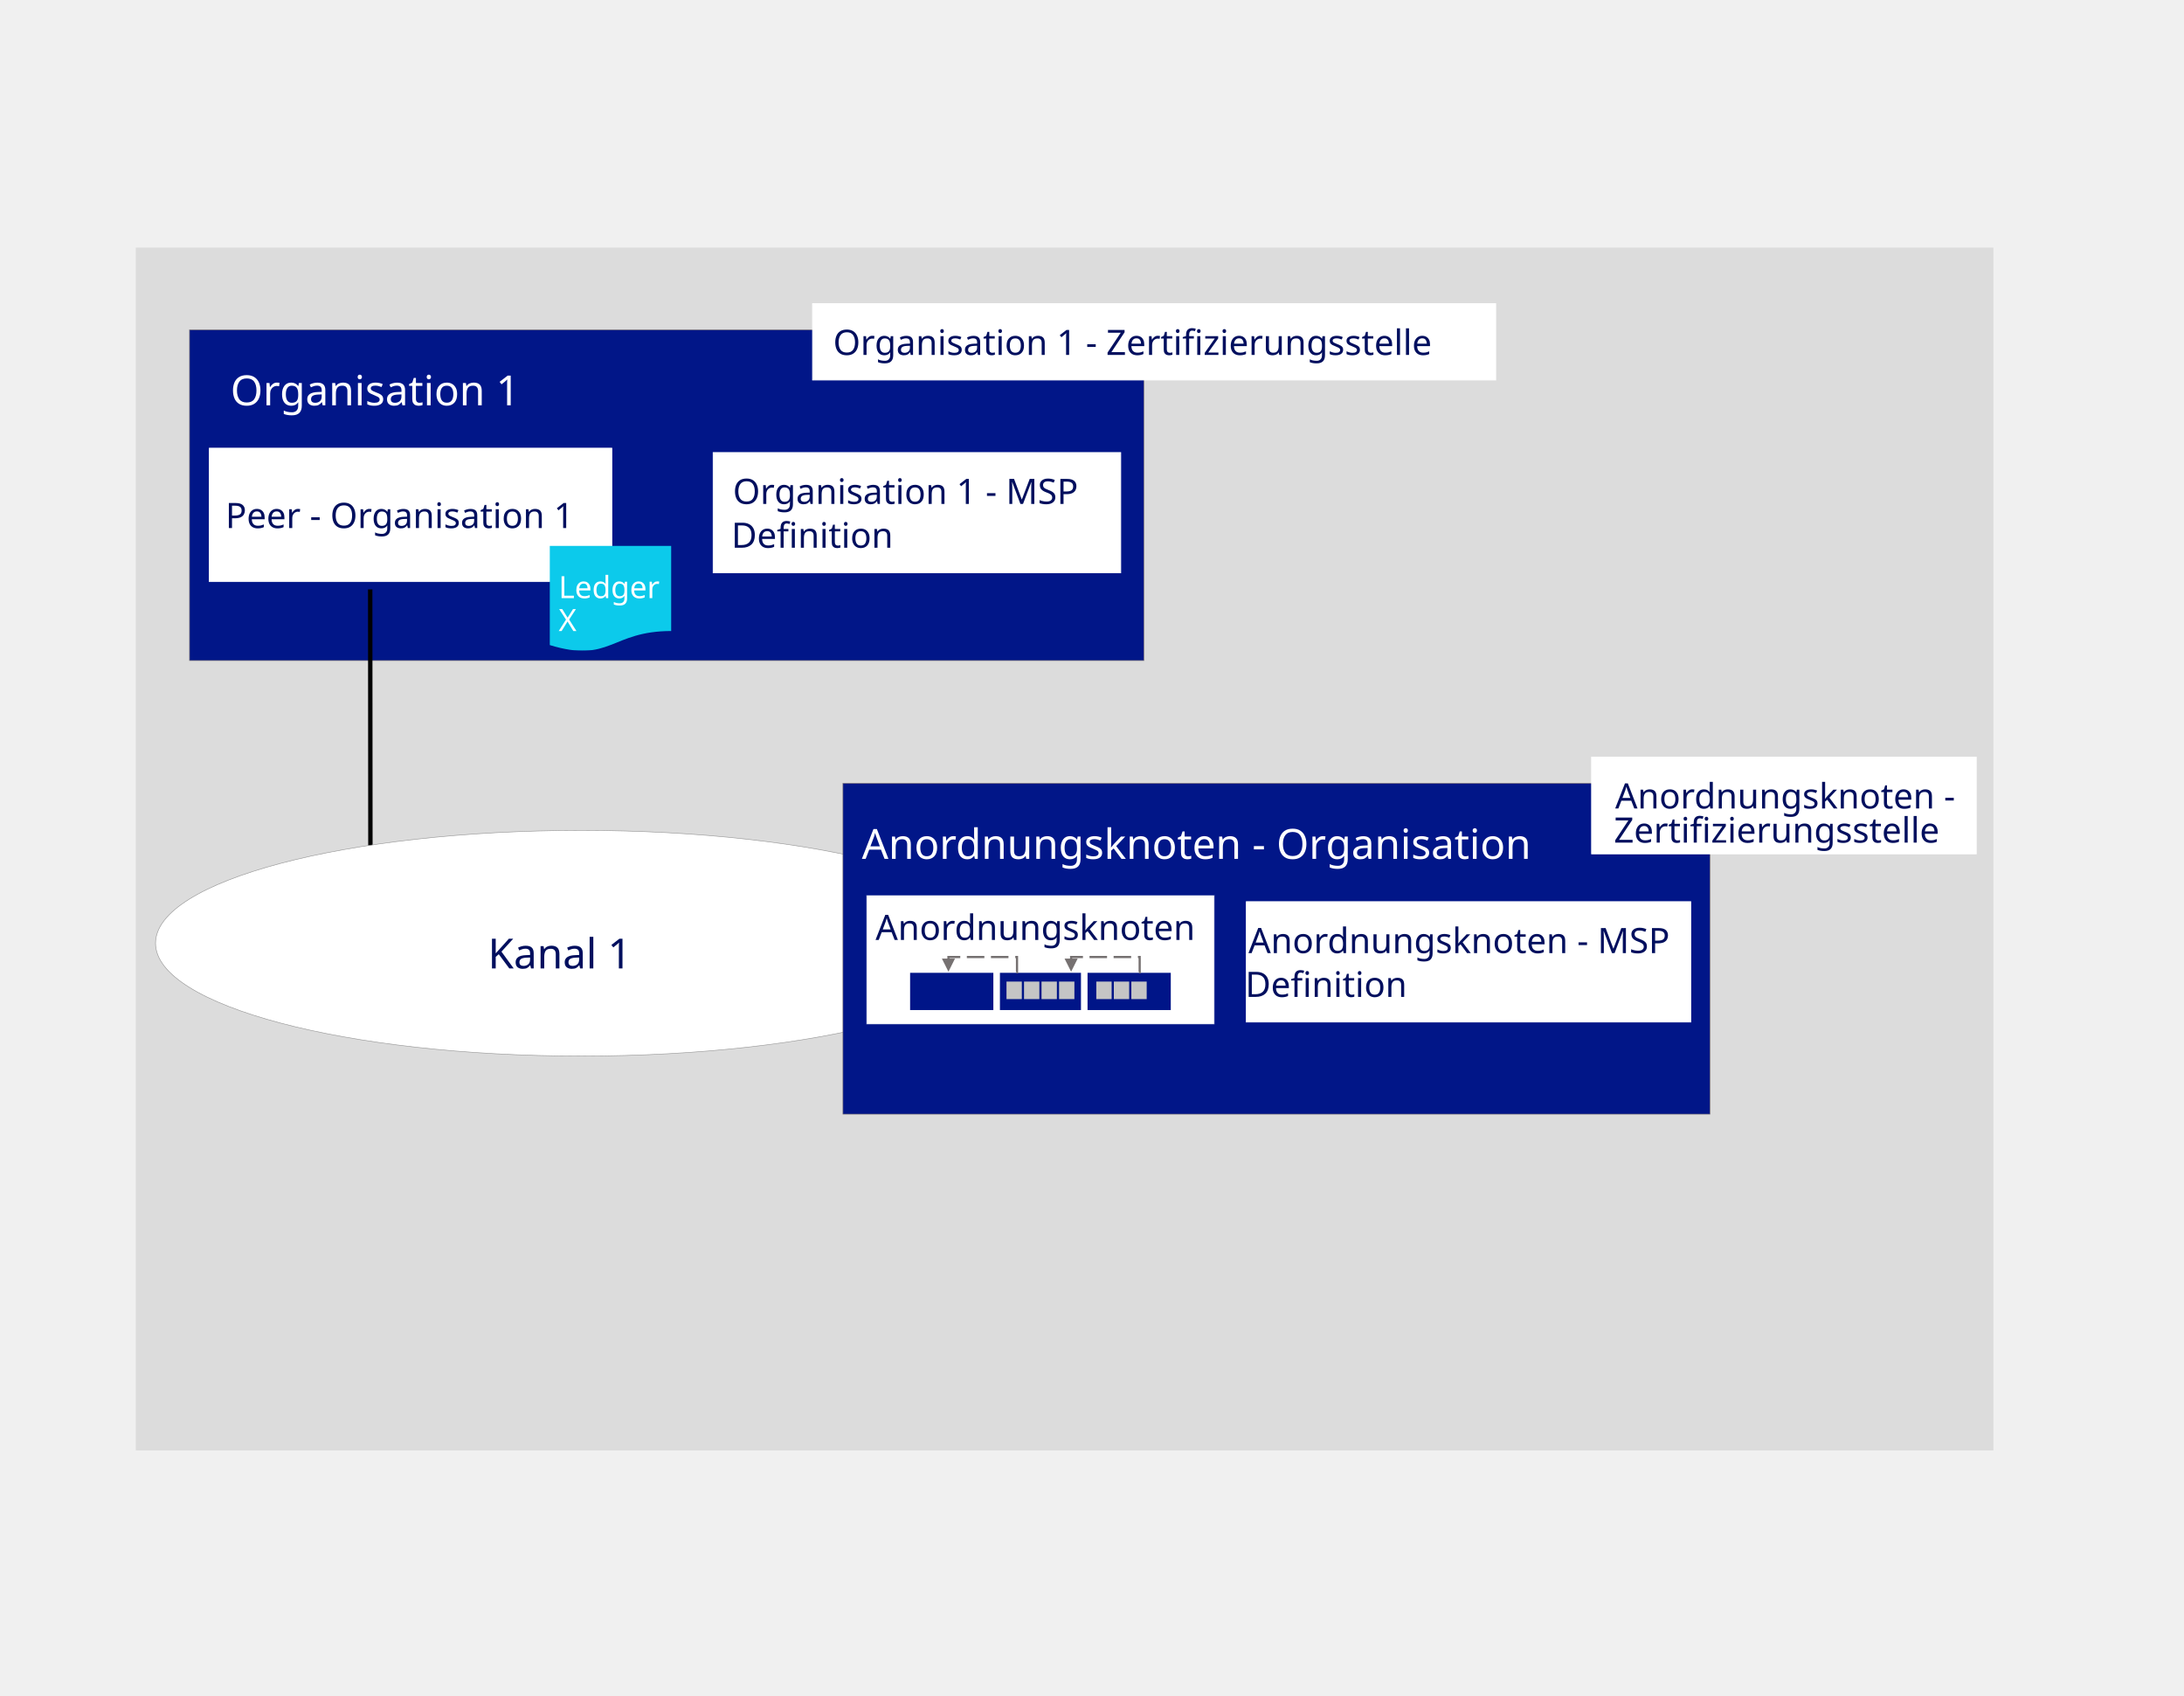
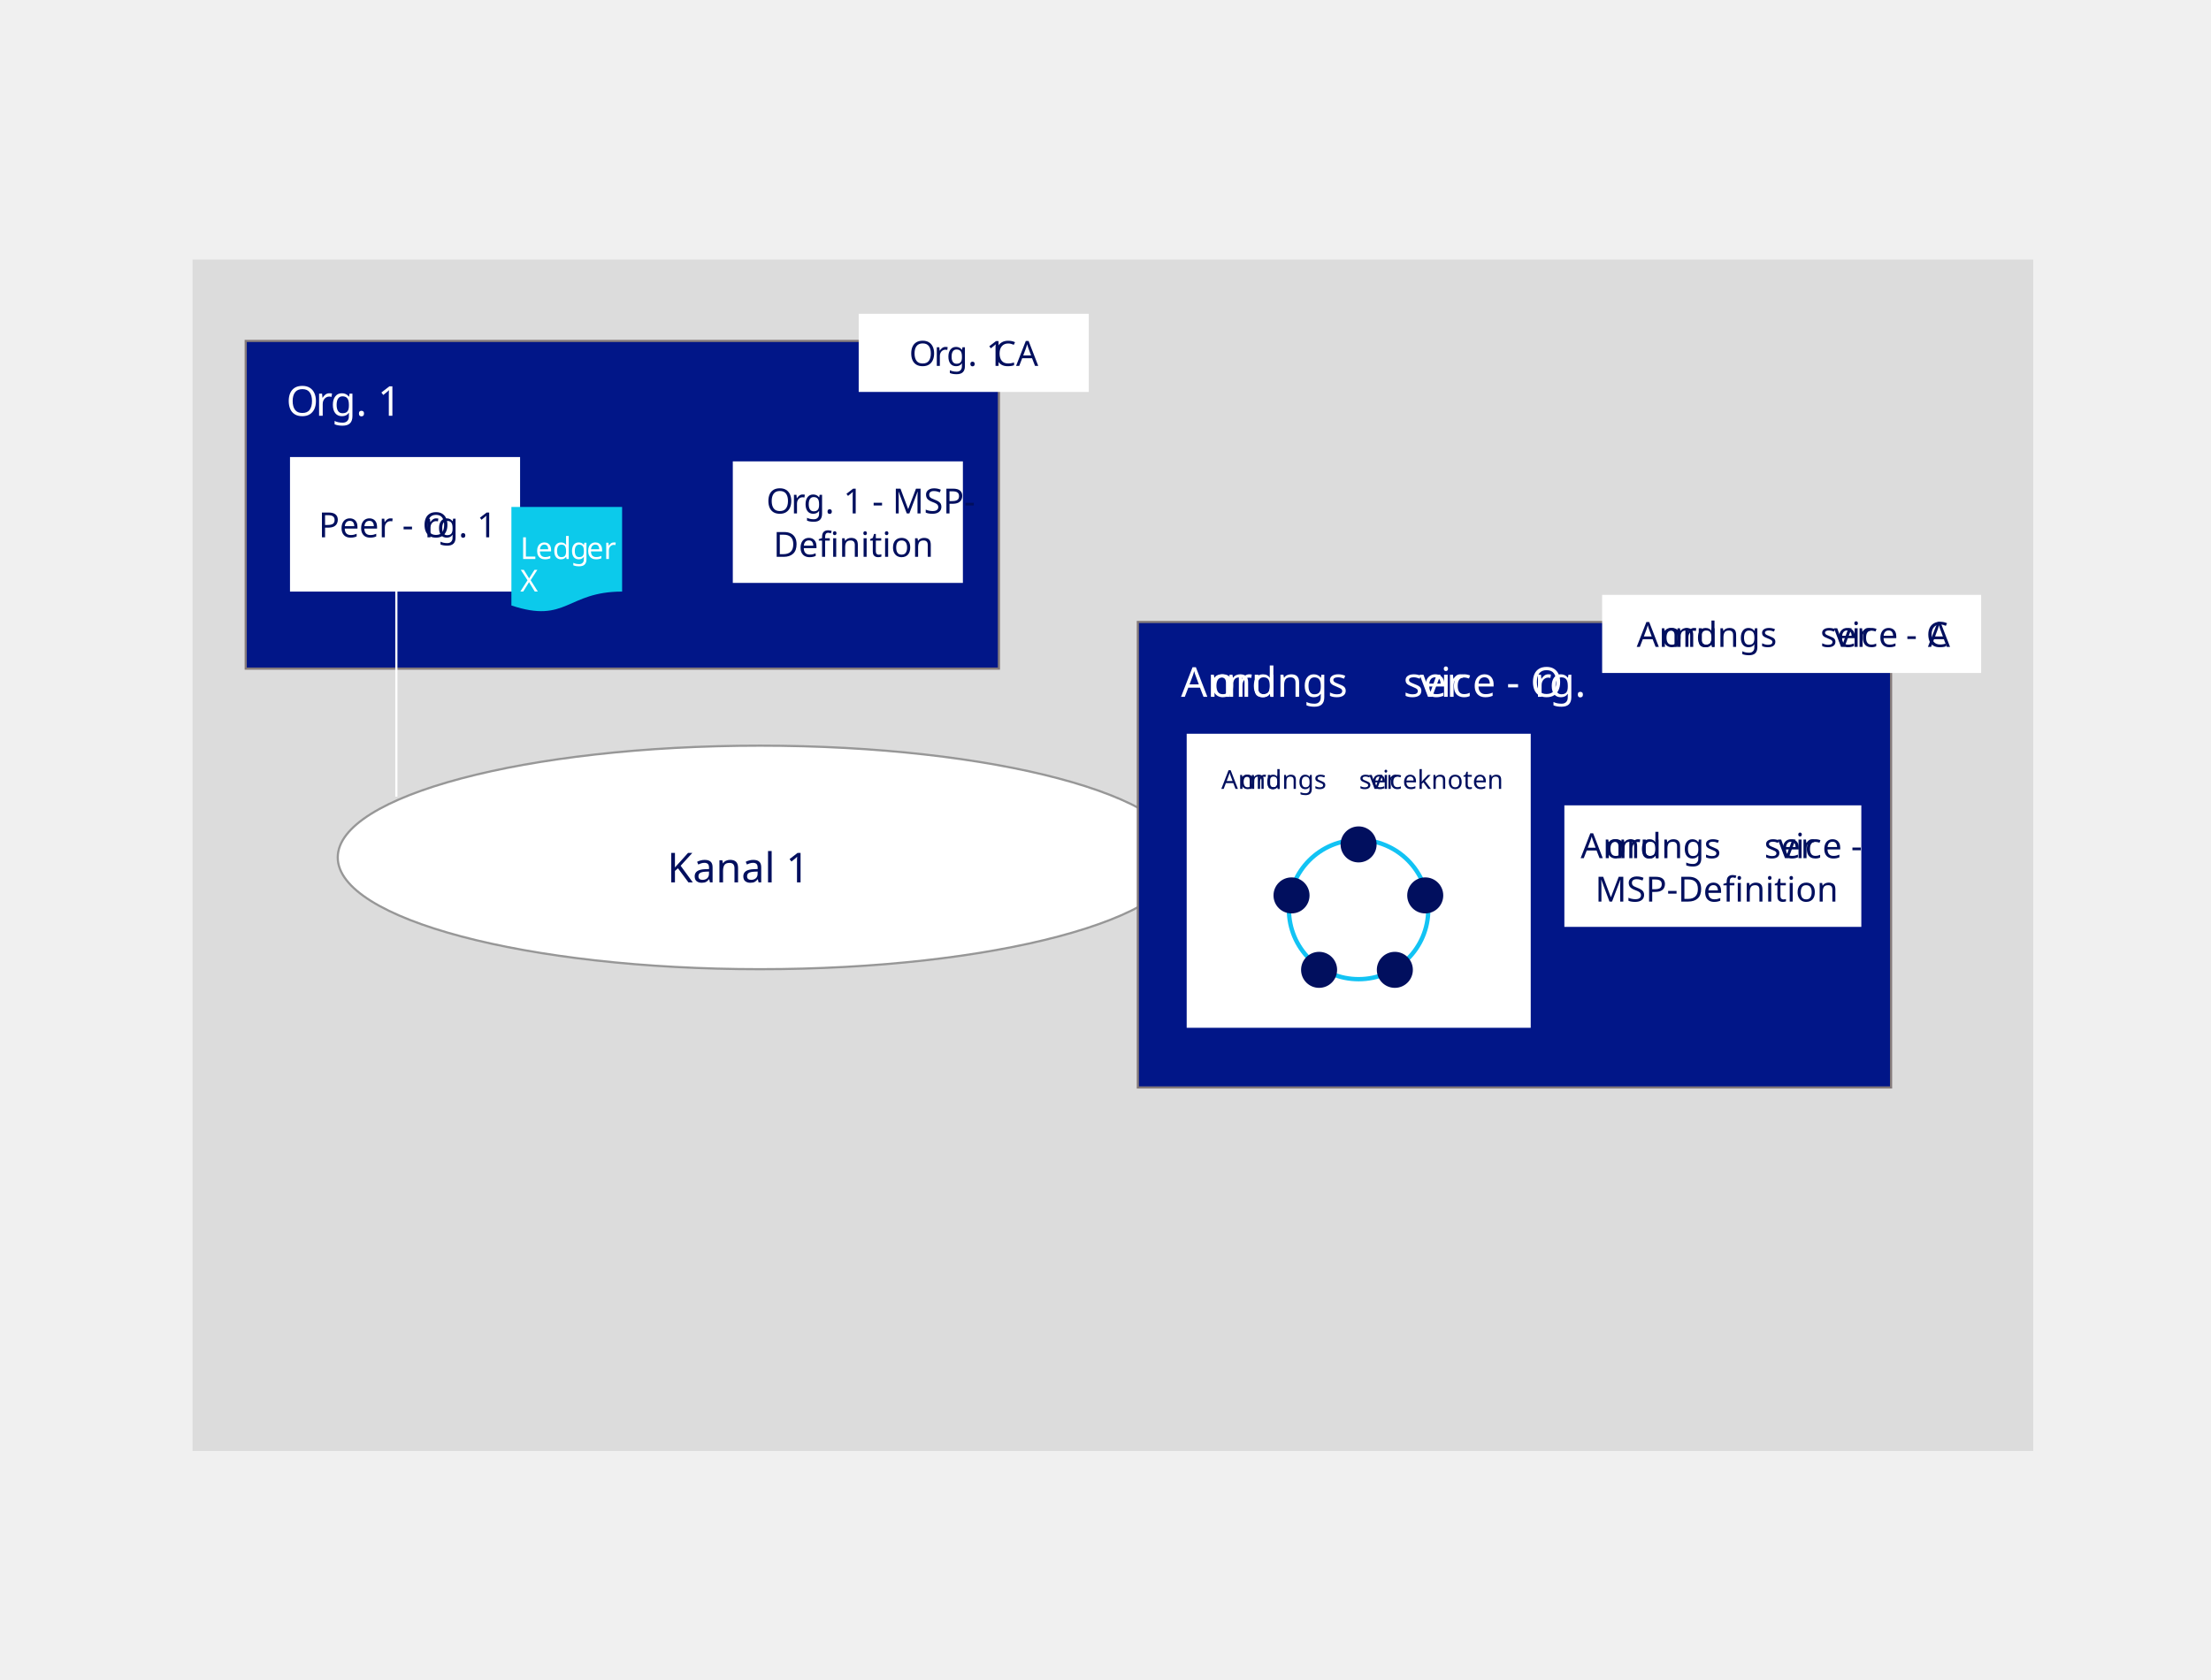
- <svg xmlns="http://www.w3.org/2000/svg" version="1.1" id="Layer_1" x="0px" y="0px" viewBox="0 0 997 774" style="enable-background:new 0 0 997 774;" xml:space="preserve">
-   <defs id="defs86" />
-   <style type="text/css" id="style2">
- 	.st0{fill:#DCDCDC;}
+ <svg xmlns="http://www.w3.org/2000/svg" version="1.1" id="Layer_1" x="0px" y="0px" viewBox="0 0 1018.6 774" style="enable-background:new 0 0 1018.6 774;" xml:space="preserve">
+   <style type="text/css">
+ 	.st0{fill:#DCDCDC;stroke:#DCDCDC;}
	.st1{fill:#5A6872;}
- 	.st2{fill:#011688;stroke:#857B7B;stroke-width:0.25;}
+ 	.st2{fill:#011688;stroke:#857B7B;}
	.st3{fill:#FFFFFF;}
	.st4{font-family:'IBMPlexSans-Medium';}
	.st5{font-size:19px;}
- 	.st6{fill:#FFFFFF;stroke:#FFFFFF;stroke-width:0.25;}
+ 	.st6{fill:#FFFFFF;stroke:#FFFFFF;}
	.st7{fill:#010F5E;}
	.st8{font-size:16px;}
- 	.st9{fill:#565656;stroke:#000000;stroke-miterlimit:10;}
- 	.st10{fill:#FFFFFF;stroke:#979797;stroke-width:0.25;}
- 	.st11{filter:url(#Adobe_OpacityMaskFilter);}
- 	.st12{mask:url(#mask-2_1_);fill:#0CCAEB;}
- 	.st13{font-size:14px;}
- 	.st14{filter:url(#Adobe_OpacityMaskFilter_1_);}
- 	.st15{mask:url(#mask-4_1_);fill:none;stroke:#001588;stroke-width:0.25;}
- 	.st16{fill:#001588;}
- 	.st17{fill:#C5C5C5;}
- 	.st18{fill:#767171;}
+ 	.st9{fill:#0CCAEB;}
+ 	.st10{font-size:14px;}
+ 	.st11{fill:#FFFFFF;stroke:#979797;}
+ 	.st12{fill:#011688;}
+ 	.st13{fill:none;stroke:#001588;}
+ 	.st14{fill:none;stroke:#FFFFFF;}
+ 	.st15{fill:none;stroke:#12C3F4;stroke-width:2;}
+ 	.st16{font-size:12px;}
</style>
-   <rect id="Rectangle" x="62" y="113" class="st0" width="848" height="549" />
-   <g id="UI-Icon_x2F_checkmark--outline_x2F__x24_ui-05" transform="translate(321, 255)">
-     <path id="Oval-2" class="st1" d="M8,14.5c3.6,0,6.5-2.9,6.5-6.5S11.6,1.5,8,1.5S1.5,4.4,1.5,8S4.4,14.5,8,14.5z M8,16   c-4.4,0-8-3.6-8-8s3.6-8,8-8s8,3.6,8,8S12.4,16,8,16z" />
-     <polygon id="check" class="st1" points="11.3,4.7 12.7,6.1 6.8,12 3.3,8.6 4.7,7.2 6.8,9.2  " />
+   <rect id="Rectangle" x="89.2" y="120.1" class="st0" width="847" height="548" />
+   <g id="UI-Icon_checkmark--outline_ui-05">
+     <path id="Oval-2" class="st1" d="M355.6,276.1c3.6,0,6.5-2.9,6.5-6.5s-2.9-6.5-6.5-6.5s-6.5,2.9-6.5,6.5l0,0   C349.1,273.2,352,276.1,355.6,276.1L355.6,276.1z M355.6,277.6c-4.4,0-8-3.6-8-8s3.6-8,8-8s8,3.6,8,8S360.1,277.6,355.6,277.6z" />
+     <polygon id="check" class="st1" points="359,266.3 360.4,267.7 354.5,273.6 351,270.2 352.4,268.8 354.5,270.8  " />
  </g>
-   <rect id="Rectangle_1_" x="86.515" y="150.515" class="st2" width="435.674" height="150.97" style="fill:#011688;stroke:#857b7b;stroke-width:0.28" />
-   <text transform="matrix(1 0 0 1 105.206 185)" class="st3 st4 st5" id="text9">Organisation 1</text>
-   <rect id="Rectangle_2_" x="370.967" y="138.59" class="st6" width="311.797" height="34.82" style="fill:#ffffff;stroke:#ffffff;stroke-width:0.43" />
-   <text class="st7 st4 st8" id="text12" x="380.326" y="162" style="font-size:16px;font-family:IBMPlexSans-Medium;fill:#010f5e">Organisation 1 - Zertifizierungsstelle</text>
-   <rect id="Rectangle_3_" x="325.541" y="206.541" class="st6" width="186.085" height="54.917" style="fill:#ffffff;stroke:#ffffff;stroke-width:0.333" />
-   <text class="st7 st4 st8" id="text15" x="334.556" y="230" style="font-size:16px;font-family:IBMPlexSans-Medium;fill:#010f5e">Organisation 1 - MSP </text>
-   <text class="st7 st4 st8" id="text17" x="333.885" y="250" style="font-size:16px;font-family:IBMPlexSans-Medium;fill:#010f5e">Definition</text>
-   <rect id="Rectangle_4_" x="95.54" y="204.54" class="st6" width="183.768" height="60.919" style="fill:#ffffff;stroke:#ffffff;stroke-width:0.331" />
-   <text class="st7 st4 st8" id="text20" x="102.928" y="241" style="font-size:16px;font-family:IBMPlexSans-Medium;fill:#010f5e">Peer - Organisation 1</text>
-   <path id="Line-2" class="st9" d="M168.6,401.5L168.5,270l0-0.5l1,0l0,0.5l0.1,131.5l4,0l-4.5,9l-4.5-9L168.6,401.5z" />
-   <g id="g4965" transform="translate(-58)">
-     <ellipse style="fill:#ffffff;stroke:#979797;stroke-width:0.25" ry="51.5" rx="194.5" cy="430.5" cx="323.5" class="st10" id="Oval" />
-     <text style="font-size:19px;font-family:IBMPlexSans-Medium;fill:#010f5e" y="442" x="280.746" id="text24" class="st7 st4 st5">Kanal 1</text>
+   <rect id="Rectangle-2" x="113.2" y="157.1" class="st2" width="347" height="151" />
+   <text transform="matrix(1 0 0 1 131.86 191.59)" class="st3 st4 st5">O</text>
+   <text transform="matrix(1 0 0 1 145.39 191.59)" class="st3 st4 st5">r</text>
+   <text transform="matrix(1 0 0 1 152.3 191.59)" class="st3 st4 st5">g. 1</text>
+   <rect id="Rectangle-3" x="396.1" y="145.1" class="st6" width="105" height="35" />
+   <text transform="matrix(1 0 0 1 418.83 168.59)" class="st7 st4 st8">O</text>
+   <text transform="matrix(1 0 0 1 430.22 168.59)" class="st7 st4 st8">r</text>
+   <text transform="matrix(1 0 0 1 436.05 168.59)" class="st7 st4 st8">g. 1 </text>
+   <text transform="matrix(1 0 0 1 458.01 168.59)" class="st7 st4 st8">C</text>
+   <text transform="matrix(1 0 0 1 468.11 168.59)" class="st7 st4 st8">A</text>
+   <rect id="Rectangle-4" x="338.1" y="213.1" class="st6" width="105" height="55" />
+   <text transform="matrix(1 0 0 1 353.02 236.59)" class="st7 st4 st8">O</text>
+   <text transform="matrix(1 0 0 1 364.41 236.59)" class="st7 st4 st8">r</text>
+   <text transform="matrix(1 0 0 1 370.24 236.59)" class="st7 st4 st8">g. 1 - MSP-</text>
+   <text transform="matrix(1 0 0 1 356.27 256.59)" class="st7 st4 st8">Definition</text>
+   <rect id="Rectangle-9" x="134.1" y="211.1" class="st6" width="105" height="61" />
+   <g id="Group-3">
+     <path id="Fill-1" class="st9" d="M235.6,233.6h51v39c-25.5,0-25.5,14.9-51,6.4V233.6z" />
  </g>
-   <text transform="matrix(1 0 0 1 256.6936 251)" class="st3 st4 st13" id="text51" />
-   <g id="g4841">
-     <g transform="matrix(1.090944,0,0,1,249.9181,249)" id="Group-3">
-       <g id="Clip-2" />
-       <defs id="defs41">
-         <filter height="48" width="51" y="0" x="0.9" filterUnits="userSpaceOnUse" id="Adobe_OpacityMaskFilter">
-           <feColorMatrix id="feColorMatrix38" values="1 0 0 0 0  0 1 0 0 0  0 0 1 0 0  0 0 0 1 0" type="matrix" />
-         </filter>
-       </defs>
-       <mask id="mask-2_1_" height="48" width="51" y="0" x="0.9" maskUnits="userSpaceOnUse">
-         <g style="filter:url(#Adobe_OpacityMaskFilter)" id="g44" class="st11">
-           <polygon style="fill:#ffffff" points="0.9,0 51.9,0 51.9,48 0.9,48 " class="st3" id="path-1_1_" />
-         </g>
-       </mask>
-       <path style="fill:#0ccaeb" mask="url(#mask-2_1_)" d="m 0.9,0 h 51 v 39 c -25.5,0 -25.5,14.9 -51,6.4 z" class="st12" id="Fill-1" />
-     </g>
-     <text style="font-size:14px;font-family:IBMPlexSans-Medium;fill:#ffffff" y="273" x="255" id="text49" class="st3 st4 st13">Ledger</text>
-     <text style="font-size:14px;font-family:IBMPlexSans-Medium;fill:#ffffff" y="288" x="255" id="text53" class="st3 st4 st13">X</text>
-   </g>
-   <g id="g4961" transform="translate(-32)">
-     <rect style="fill:#011688;stroke:#857b7b;stroke-width:0.267" height="151.011" width="395.824" class="st2" y="357.495" x="416.794" id="Rectangle_5_" />
-     <text style="font-size:19px;font-family:IBMPlexSans-Medium;fill:#ffffff" y="392" x="425.447" id="text27" class="st3 st4 st5">Anordnungsknoten - Organisation</text>
-     <g transform="translate(-32)" id="g4908">
-       <rect id="Rectangle_7_" x="632.922" y="411.515" class="st6" width="202.93" height="54.971" style="fill:#ffffff;stroke:#ffffff;stroke-width:0.32" />
-       <text class="st7 st4 st8" id="text33" x="633.92" y="435" style="font-size:16px;font-family:IBMPlexSans-Medium;fill:#010f5e">Anordnungsknoten - MSP</text>
-       <text class="st7 st4 st8" id="text35" x="632.475" y="455" style="font-size:16px;font-family:IBMPlexSans-Medium;fill:#010f5e">Definition</text>
-     </g>
-     <g id="g4903">
-       <g id="Group-5" transform="matrix(1.185879,0,0,0.9996238,425.7323,407.0117)">
-         <polygon style="fill:#ffffff" points="1.5,60.5 1.5,1.5 135.5,1.5 135.5,60.5 " class="st3" id="Fill-1_1_" />
-         <g id="Clip-4" />
-         <defs id="defs60">
-           <filter height="59.2" width="134.2" y="1.4" x="1.4" filterUnits="userSpaceOnUse" id="Adobe_OpacityMaskFilter_1_">
-             <feColorMatrix id="feColorMatrix57" values="1 0 0 0 0  0 1 0 0 0  0 0 1 0 0  0 0 0 1 0" type="matrix" />
-           </filter>
-         </defs>
-         <mask id="mask-4_1_" height="59.2" width="134.2" y="1.4" x="1.4" maskUnits="userSpaceOnUse">
-           <g style="filter:url(#Adobe_OpacityMaskFilter_1_)" id="g63" class="st14">
-             <polygon style="fill:#ffffff" points="0,0 0,62 137,62 137,0 " class="st3" id="path-3_1_" />
-           </g>
-         </mask>
-         <polygon style="fill:none;stroke:#001588;stroke-width:0.25" mask="url(#mask-4_1_)" points="1.5,1.5 1.5,60.5 135.5,60.5 135.5,1.5 " class="st15" id="Stroke-3" />
-       </g>
-       <g id="g4877" transform="translate(13.465)">
-         <polygon transform="translate(426,407)" id="Fill-6" class="st16" points="8,54 46,54 46,37 8,37 " style="fill:#001588" />
-         <polygon transform="translate(426,407)" id="Fill-7" class="st16" points="89,54 127,54 127,37 89,37 " style="fill:#001588" />
-         <polygon transform="translate(426,407)" id="Fill-8" class="st16" points="49,54 86,54 86,37 49,37 " style="fill:#001588" />
-         <polygon transform="translate(426,407)" id="Fill-9" class="st17" points="52,49 59,49 59,41 52,41 " style="fill:#c5c5c5" />
-         <polygon transform="translate(426,407)" id="Fill-10" class="st17" points="60,49 67,49 67,41 60,41 " style="fill:#c5c5c5" />
-         <polygon transform="translate(426,407)" id="Fill-11" class="st17" points="68,49 75,49 75,41 68,41 " style="fill:#c5c5c5" />
-         <polygon transform="translate(426,407)" id="Fill-12" class="st17" points="76,49 83,49 83,41 76,41 " style="fill:#c5c5c5" />
-         <path id="Fill-13" class="st18" d="m 482.5,443.2 h 0.3 l -0.5,0.5 v -6.9 l 0.5,0.5 H 482 v -1 h 1.3 v 7.9 h -0.8 z m -11.6,-5.9 h 8 v -1 h -8 z m -11,0 h 8 v -1 h -8 z m -3,0 h -5.4 l 0.5,-0.5 v 1.7 h -1 v -2.2 h 5.9 z m -2.4,0.2 -3,6 -3,-6 z" style="fill:#767171" />
-         <path id="Fill-14" class="st18" d="m 538.5,443.2 h 0.3 l -0.5,0.5 v -6.9 l 0.5,0.5 H 538 v -1 h 1.3 v 7.9 h -0.8 z m -11.6,-5.9 h 8 v -1 h -8 z m -11,0 h 8 v -1 h -8 z m -3,0 h -5.4 l 0.5,-0.5 v 1.7 h -1 v -2.2 h 5.9 z m -2.4,0.2 -3,6 -3,-6 z" style="fill:#767171" />
-         <polygon transform="translate(426,407)" id="Fill-15" class="st17" points="93,49 100,49 100,41 93,41 " style="fill:#c5c5c5" />
-         <polygon transform="translate(426,407)" id="Fill-16" class="st17" points="101,49 108,49 108,41 101,41 " style="fill:#c5c5c5" />
-         <polygon transform="translate(426,407)" id="Fill-17" class="st17" points="109,49 116,49 116,41 109,41 " style="fill:#c5c5c5" />
-       </g>
-       <text class="st7 st4 st8" id="text81" x="431.684" y="429" style="font-size:16px;font-family:IBMPlexSans-Medium;fill:#010f5e">Anordnungsknoten</text>
+   <text transform="matrix(1 0 0 1 146.77 247.59)" class="st7 st4 st8">P</text>
+   <text transform="matrix(1 0 0 1 156.48 247.59)" class="st7 st4 st8">eer - O</text>
+   <text transform="matrix(1 0 0 1 195.57 247.59)" class="st7 st4 st8">r</text>
+   <text transform="matrix(1 0 0 1 201.39 247.59)" class="st7 st4 st8">g. 1</text>
+   <text transform="matrix(1 0 0 1 239.65 257.59)" class="st3 st4 st10">L</text>
+   <text transform="matrix(1 0 0 1 246.69 257.59)" class="st3 st4 st10">ed</text>
+   <text transform="matrix(1 0 0 1 262.76 257.59)" class="st3 st4 st10">g</text>
+   <text transform="matrix(1 0 0 1 270.2 257.59)" class="st3 st4 st10">er</text>
+   <text transform="matrix(1 0 0 1 239.65 272.59)" class="st3 st4 st10">X</text>
+   <ellipse id="Oval" class="st11" cx="350.1" cy="395.1" rx="194.5" ry="51.5" />
+   <text transform="matrix(1 0 0 1 307.4 406.59)" class="st7 st4 st5">Kanal 1</text>
+   <rect id="Rectangle-10" x="524.2" y="286.6" class="st2" width="347" height="214.5" />
+   <text transform="matrix(1 0 0 1 544.1 321.09)" class="st3 st4 st5">An</text>
+   <text transform="matrix(1 0 0 1 557.63 321.09)" class="st3 st4 st5">ord</text>
+   <text transform="matrix(1 0 0 1 564.81 321.09)" class="st3 st4 st5">nungs</text>
+   <text transform="matrix(1 0 0 1 646.5699 321.09)" class="st3 st4 st5">ser</text>
+   <text transform="matrix(1 0 0 1 654.01 321.09)" class="st3 st4 st5">vi</text>
+   <text transform="matrix(1 0 0 1 668.78 321.09)" class="st3 st4 st5">c</text>
+   <text transform="matrix(1 0 0 1 678.35 321.09)" class="st3 st4 st5">e - O</text>
+   <text transform="matrix(1 0 0 1 706.93 321.09)" class="st3 st4 st5">r</text>
+   <text transform="matrix(1 0 0 1 713.84 321.09)" class="st3 st4 st5">g.</text>
+   <rect id="Rectangle-11" x="738.6" y="274.6" class="st6" width="173.6" height="35" />
+   <text transform="matrix(1 0 0 1 754.02 298.09)" class="st7 st4 st8">An</text>
+   <text transform="matrix(1 0 0 1 765.41 298.09)" class="st7 st4 st8">ord</text>
+   <text transform="matrix(1 0 0 1 771.46 298.09)" class="st7 st4 st8">nungs</text>
+   <text transform="matrix(1 0 0 1 838.64 298.09)" class="st7 st4 st8">ser</text>
+   <text transform="matrix(1 0 0 1 844.91 298.09)" class="st7 st4 st8">vi</text>
+   <text transform="matrix(1 0 0 1 857.35 298.09)" class="st7 st4 st8">c</text>
+   <text transform="matrix(1 0 0 1 865.41 298.09)" class="st7 st4 st8">e </text>
+   <text transform="matrix(1 0 0 1 878.08 298.09)" class="st7 st4 st8">- C</text>
+   <text transform="matrix(1 0 0 1 888.1801 298.09)" class="st7 st4 st8">A</text>
+   <rect id="Rectangle-12" x="721.2" y="371.6" class="st6" width="135.8" height="55" />
+   <text transform="matrix(1 0 0 1 728.19 395.44)" class="st7 st4 st8">An</text>
+   <text transform="matrix(1 0 0 1 739.58 395.44)" class="st7 st4 st8">ord</text>
+   <text transform="matrix(1 0 0 1 745.63 395.44)" class="st7 st4 st8">nungs</text>
+   <text transform="matrix(1 0 0 1 812.81 395.44)" class="st7 st4 st8">ser</text>
+   <text transform="matrix(1 0 0 1 819.08 395.44)" class="st7 st4 st8">vi</text>
+   <text transform="matrix(1 0 0 1 831.52 395.44)" class="st7 st4 st8">c</text>
+   <text transform="matrix(1 0 0 1 839.58 395.44)" class="st7 st4 st8">e - </text>
+   <text transform="matrix(1 0 0 1 734.89 415.44)" class="st7 st4 st8">MSP-Definition</text>
+   <rect id="Rectangle-13" x="552.7" y="408.6" class="st12" width="10" height="10" />
+   <g id="Group-18">
+     <g id="Group-5">
+       <polygon id="Fill-1-3" class="st3" points="546.2,337.6 705.7,337.6 705.7,474.1 546.2,474.1   " />
+       <polygon id="Stroke-3" class="st13" points="546.2,474.1 705.7,474.1 705.7,337.6 546.2,337.6   " />
    </g>
  </g>
-   <g id="g4928" transform="translate(-54)">
-     <rect style="fill:#ffffff;stroke:#ffffff;stroke-width:0.363" height="44.163" width="175.618" class="st6" y="345.557" x="780.557" id="Rectangle_6_" />
-     <text style="font-size:16px;font-family:IBMPlexSans-Medium;fill:#010f5e" y="369" x="791.34" id="text30" class="st7 st4 st8">Anordnungsknoten -</text>
-     <text style="font-size:16px;font-family:IBMPlexSans-Medium;fill:#010f5e" y="384.577" x="790.746" id="text30-8" class="st7 st4 st8">Zertifizierungsstelle</text>
-   </g>
+   <line class="st14" x1="182.6" y1="272.1" x2="182.6" y2="367.1" />
+   <circle class="st15" cx="625.9" cy="419.1" r="32.1" />
+   <circle class="st7" cx="595" cy="412.6" r="8.3" />
+   <circle class="st7" cx="625.9" cy="389.1" r="8.3" />
+   <circle class="st7" cx="656.6" cy="412.6" r="8.3" />
+   <circle class="st7" cx="607.7" cy="446.9" r="8.3" />
+   <circle class="st7" cx="642.6" cy="446.9" r="8.3" />
+   <text transform="matrix(1 0 0 1 562.65 363.52)" class="st7 st4 st16">An</text>
+   <text transform="matrix(1 0 0 1 571.19 363.52)" class="st7 st4 st16">ord</text>
+   <text transform="matrix(1 0 0 1 575.73 363.52)" class="st7 st4 st16">nungs</text>
+   <text transform="matrix(1 0 0 1 626.12 363.52)" class="st7 st4 st16">ser</text>
+   <text transform="matrix(1 0 0 1 630.82 363.52)" class="st7 st4 st16">vi</text>
+   <text transform="matrix(1 0 0 1 640.15 363.52)" class="st7 st4 st16">c</text>
+   <text transform="matrix(1 0 0 1 646.19 363.52)" class="st7 st4 st16">eknoten</text>
</svg>
